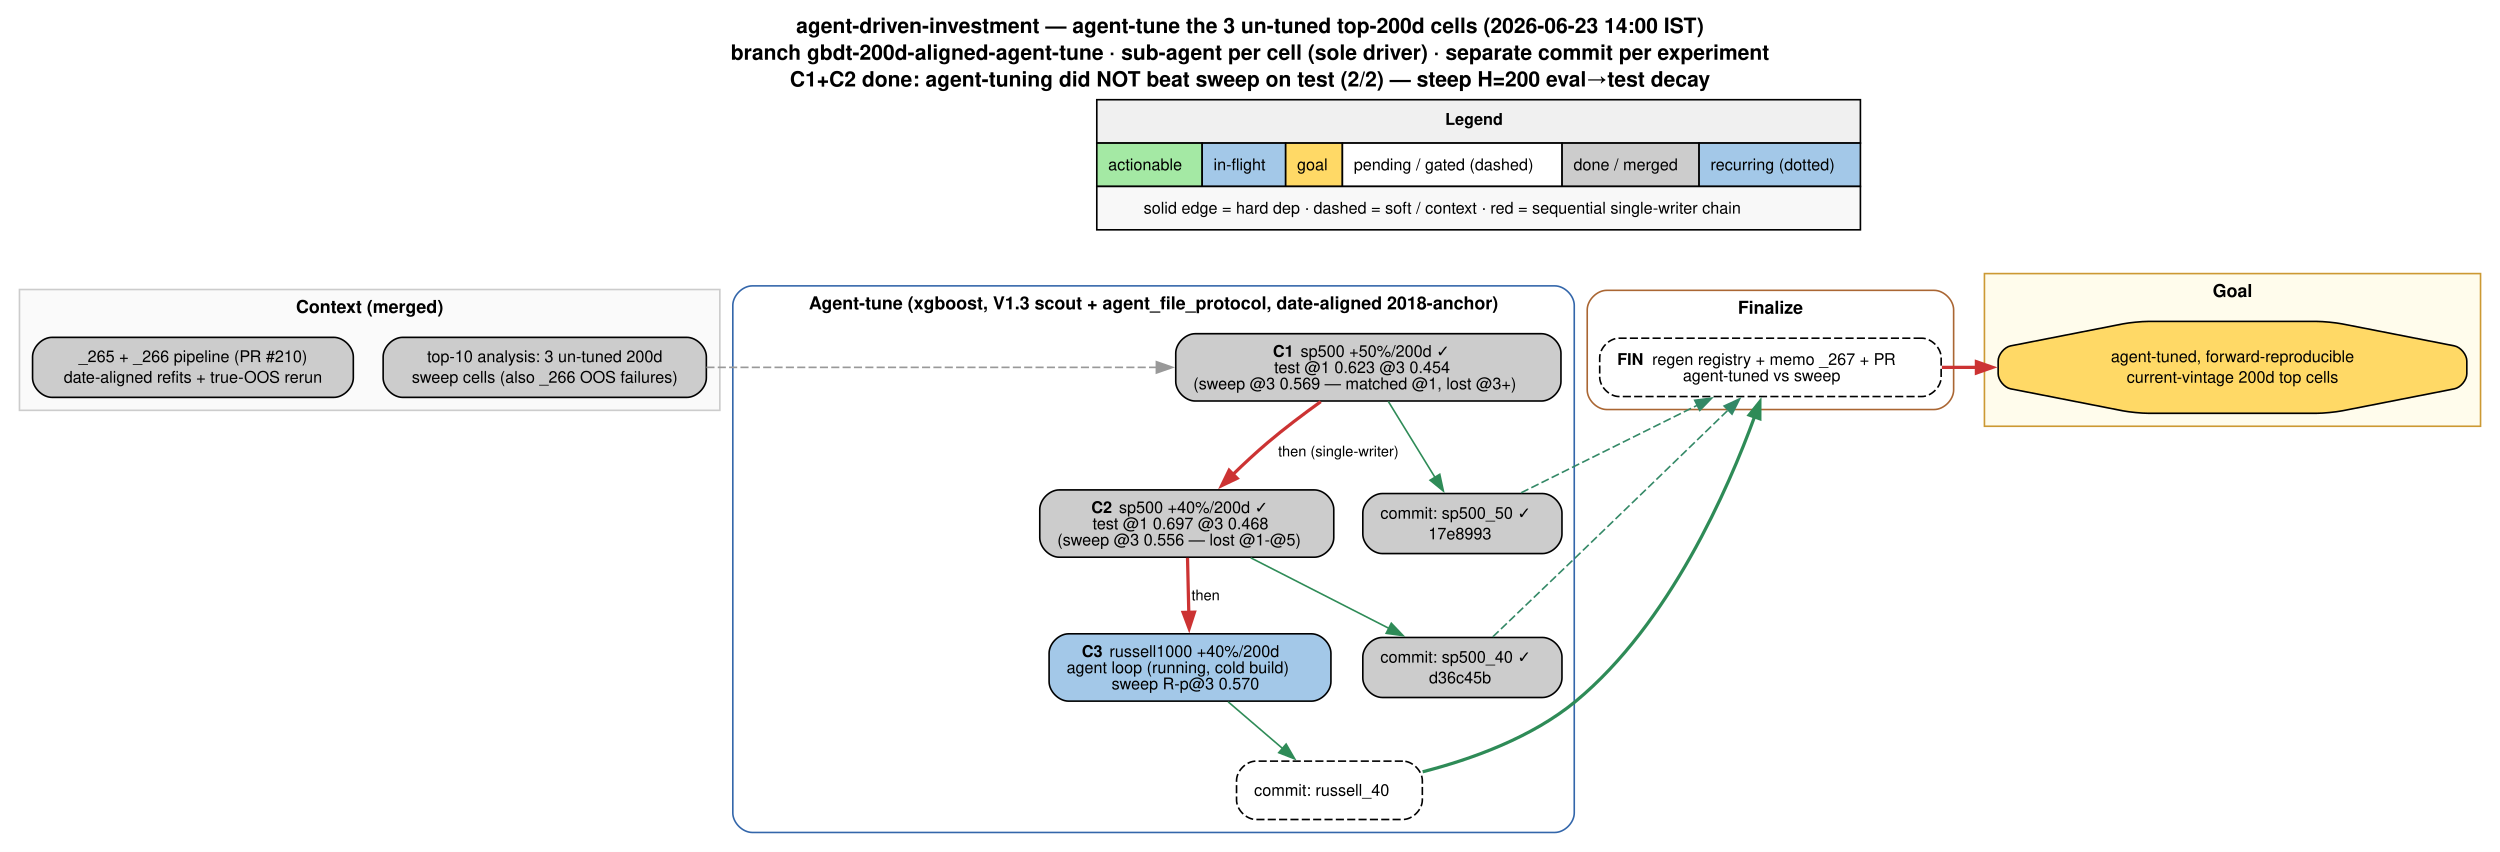
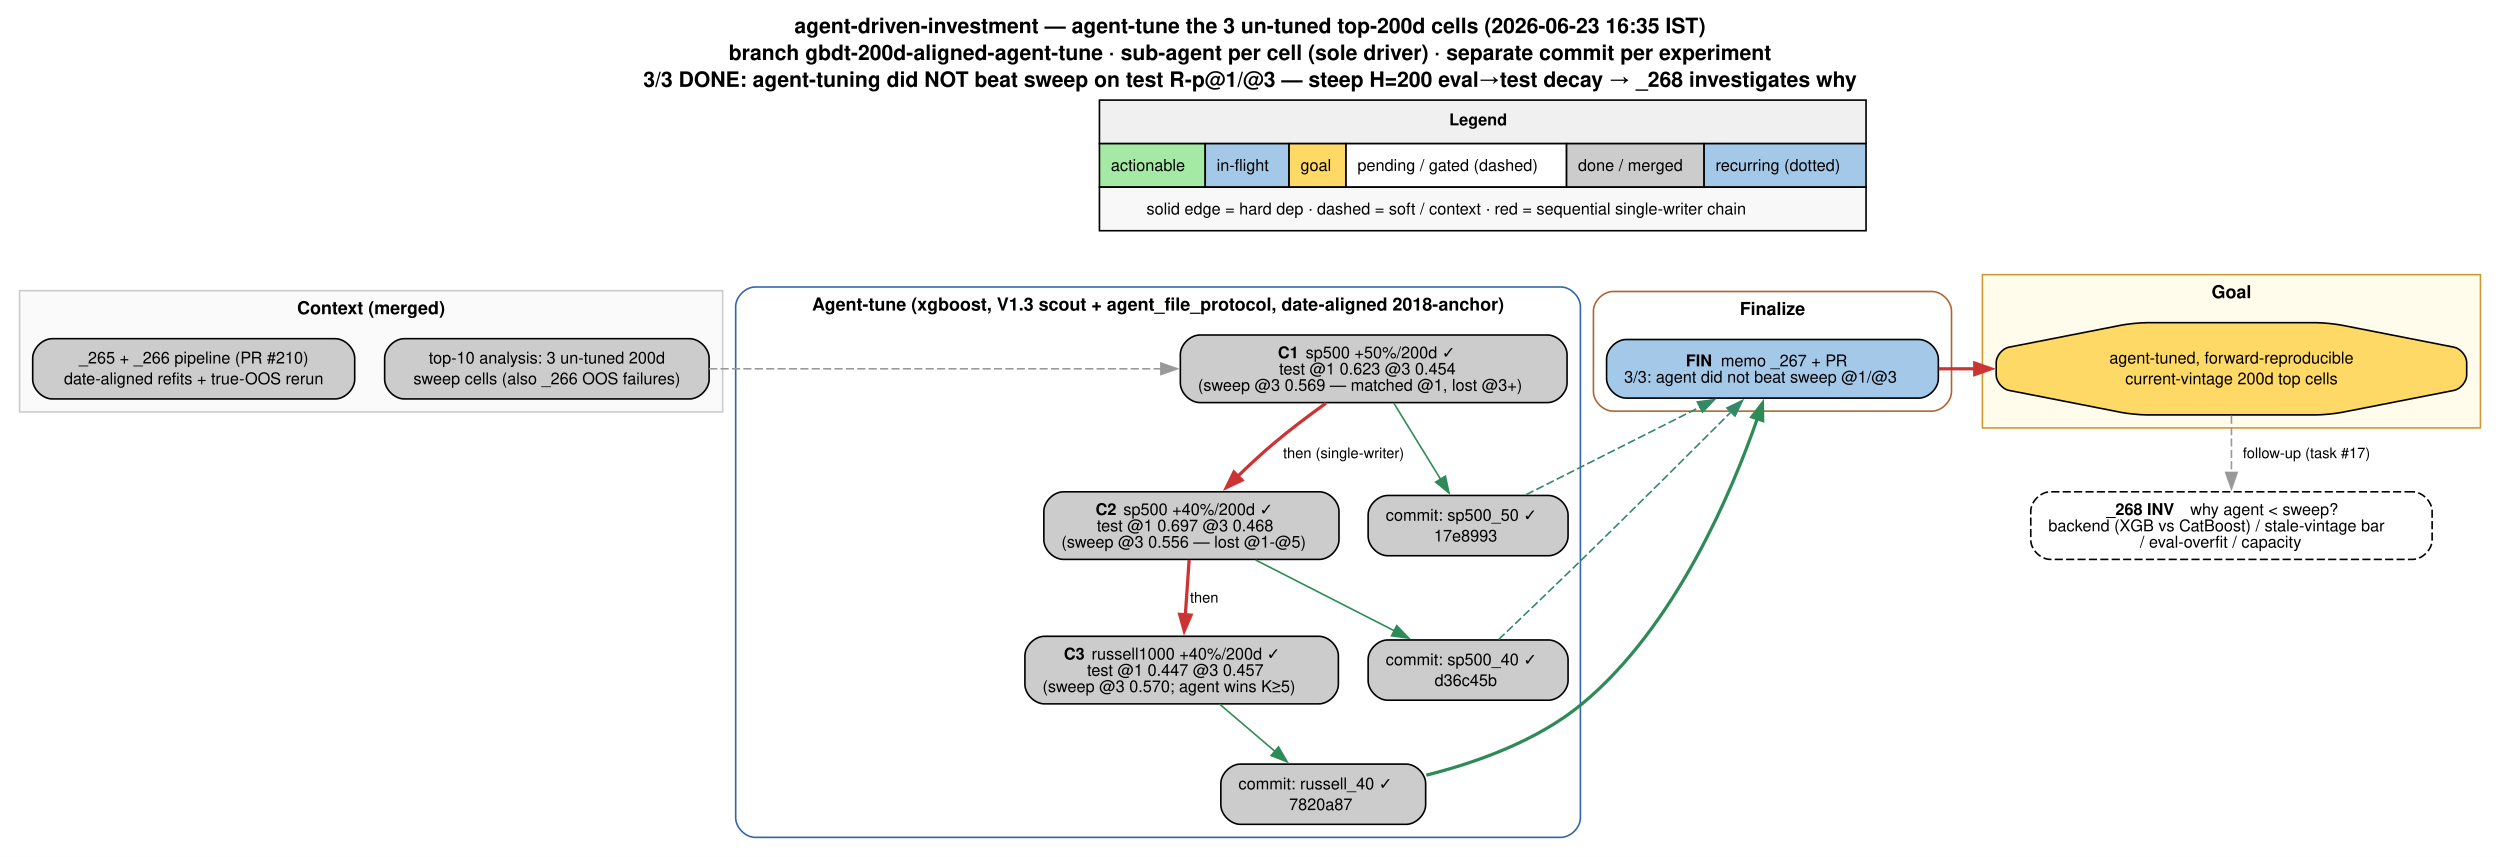
- <svg xmlns="http://www.w3.org/2000/svg" width="1542pt" height="525pt" viewBox="0.00 0.00 1542.00 525.00">
-   <g id="graph0" class="graph" transform="scale(1 1) rotate(0) translate(4 521.46)">
-     <polygon fill="white" stroke="none" points="-4,4 -4,-521.46 1538,-521.46 1538,4 -4,4" />
-     <text xml:space="preserve" text-anchor="middle" x="767" y="-501.11" font-family="Helvetica,sans-Serif" font-weight="bold" font-size="13.00">agent-driven-investment — agent-tune the 3 un-tuned top-200d cells (2026-06-23 14:00 IST)</text>
-     <text xml:space="preserve" text-anchor="middle" x="767" y="-484.61" font-family="Helvetica,sans-Serif" font-weight="bold" font-size="13.00">branch gbdt-200d-aligned-agent-tune · sub-agent per cell (sole driver) · separate commit per experiment</text>
-     <text xml:space="preserve" text-anchor="middle" x="767" y="-468.11" font-family="Helvetica,sans-Serif" font-weight="bold" font-size="13.00">C1+C2 done: agent-tuning did NOT beat sweep on test (2/2) — steep H=200 eval→test decay</text>
+ <svg xmlns="http://www.w3.org/2000/svg" width="1536pt" height="526pt" viewBox="0.00 0.00 1536.00 526.00">
+   <g id="graph0" class="graph" transform="scale(1 1) rotate(0) translate(4 522.48)">
+     <polygon fill="white" stroke="none" points="-4,4 -4,-522.48 1532,-522.48 1532,4 -4,4" />
+     <text xml:space="preserve" text-anchor="middle" x="764" y="-502.13" font-family="Helvetica,sans-Serif" font-weight="bold" font-size="13.00">agent-driven-investment — agent-tune the 3 un-tuned top-200d cells (2026-06-23 16:35 IST)</text>
+     <text xml:space="preserve" text-anchor="middle" x="764" y="-485.63" font-family="Helvetica,sans-Serif" font-weight="bold" font-size="13.00">branch gbdt-200d-aligned-agent-tune · sub-agent per cell (sole driver) · separate commit per experiment</text>
+     <text xml:space="preserve" text-anchor="middle" x="764" y="-469.13" font-family="Helvetica,sans-Serif" font-weight="bold" font-size="13.00">3/3 DONE: agent-tuning did NOT beat sweep on test R-p@1/@3 — steep H=200 eval→test decay → _268 investigates why</text>
    <g id="clust2" class="cluster">
-       <polygon fill="#fafafa" stroke="#cccccc" points="8,-268.36 8,-342.88 440,-342.88 440,-268.36 8,-268.36" />
-       <text xml:space="preserve" text-anchor="middle" x="224" y="-328.43" font-family="Helvetica,sans-Serif" font-weight="bold" font-size="11.00">Context (merged)</text>
+       <polygon fill="#fafafa" stroke="#cccccc" points="8,-269.38 8,-343.9 440,-343.9 440,-269.38 8,-269.38" />
+       <text xml:space="preserve" text-anchor="middle" x="224" y="-329.45" font-family="Helvetica,sans-Serif" font-weight="bold" font-size="11.00">Context (merged)</text>
    </g>
    <g id="clust3" class="cluster">
-       <path fill="white" stroke="#3366aa" d="M460,-8C460,-8 955,-8 955,-8 961,-8 967,-14 967,-20 967,-20 967,-333.13 967,-333.13 967,-339.13 961,-345.13 955,-345.13 955,-345.13 460,-345.13 460,-345.13 454,-345.13 448,-339.13 448,-333.13 448,-333.13 448,-20 448,-20 448,-14 454,-8 460,-8" />
-       <text xml:space="preserve" text-anchor="middle" x="707.5" y="-330.68" font-family="Helvetica,sans-Serif" font-weight="bold" font-size="11.00">Agent-tune (xgboost, V1.3 scout + agent_file_protocol, date-aligned 2018-anchor)</text>
+       <path fill="white" stroke="#3366aa" d="M460,-8C460,-8 955,-8 955,-8 961,-8 967,-14 967,-20 967,-20 967,-334.15 967,-334.15 967,-340.15 961,-346.15 955,-346.15 955,-346.15 460,-346.15 460,-346.15 454,-346.15 448,-340.15 448,-334.15 448,-334.15 448,-20 448,-20 448,-14 454,-8 460,-8" />
+       <text xml:space="preserve" text-anchor="middle" x="707.5" y="-331.7" font-family="Helvetica,sans-Serif" font-weight="bold" font-size="11.00">Agent-tune (xgboost, V1.3 scout + agent_file_protocol, date-aligned 2018-anchor)</text>
    </g>
    <g id="clust4" class="cluster">
-       <path fill="white" stroke="#aa6633" d="M987,-268.87C987,-268.87 1189,-268.87 1189,-268.87 1195,-268.87 1201,-274.87 1201,-280.87 1201,-280.87 1201,-330.37 1201,-330.37 1201,-336.37 1195,-342.37 1189,-342.37 1189,-342.37 987,-342.37 987,-342.37 981,-342.37 975,-336.37 975,-330.37 975,-330.37 975,-280.87 975,-280.87 975,-274.87 981,-268.87 987,-268.87" />
-       <text xml:space="preserve" text-anchor="middle" x="1088" y="-327.92" font-family="Helvetica,sans-Serif" font-weight="bold" font-size="11.00">Finalize</text>
+       <path fill="white" stroke="#aa6633" d="M987,-269.89C987,-269.89 1183,-269.89 1183,-269.89 1189,-269.89 1195,-275.89 1195,-281.89 1195,-281.89 1195,-331.39 1195,-331.39 1195,-337.39 1189,-343.39 1183,-343.39 1183,-343.39 987,-343.39 987,-343.39 981,-343.39 975,-337.39 975,-331.39 975,-331.39 975,-281.89 975,-281.89 975,-275.89 981,-269.89 987,-269.89" />
+       <text xml:space="preserve" text-anchor="middle" x="1085" y="-328.94" font-family="Helvetica,sans-Serif" font-weight="bold" font-size="11.00">Finalize</text>
    </g>
    <g id="clust5" class="cluster">
-       <polygon fill="#fffcec" stroke="#cc9933" points="1220,-258.54 1220,-352.71 1526,-352.71 1526,-258.54 1220,-258.54" />
-       <text xml:space="preserve" text-anchor="middle" x="1373" y="-338.26" font-family="Helvetica,sans-Serif" font-weight="bold" font-size="11.00">Goal</text>
+       <polygon fill="#fffcec" stroke="#cc9933" points="1214,-259.56 1214,-353.73 1520,-353.73 1520,-259.56 1214,-259.56" />
+       <text xml:space="preserve" text-anchor="middle" x="1367" y="-339.28" font-family="Helvetica,sans-Serif" font-weight="bold" font-size="11.00">Goal</text>
    </g>
    <g id="node1" class="node">
-       <path fill="lightgrey" stroke="none" d="M1131.5,-459.96C1131.5,-459.96 684.5,-459.96 684.5,-459.96 678.5,-459.96 672.5,-453.96 672.5,-447.96 672.5,-447.96 672.5,-391.71 672.5,-391.71 672.5,-385.71 678.5,-379.71 684.5,-379.71 684.5,-379.71 1131.5,-379.71 1131.5,-379.71 1137.5,-379.71 1143.5,-385.71 1143.5,-391.71 1143.5,-391.71 1143.5,-447.96 1143.5,-447.96 1143.5,-453.96 1137.5,-459.96 1131.5,-459.96" />
-       <polygon fill="#f0f0f0" stroke="none" points="672.5,-433.21 672.5,-459.96 1143.5,-459.96 1143.5,-433.21 672.5,-433.21" />
-       <polygon fill="none" stroke="black" points="672.5,-433.21 672.5,-459.96 1143.5,-459.96 1143.5,-433.21 672.5,-433.21" />
-       <text xml:space="preserve" text-anchor="start" x="887.38" y="-444.46" font-family="Helvetica,sans-Serif" font-weight="bold" font-size="10.00">Legend</text>
-       <polygon fill="#a4e9a4" stroke="none" points="672.5,-406.46 672.5,-433.21 737.5,-433.21 737.5,-406.46 672.5,-406.46" />
-       <polygon fill="none" stroke="black" points="672.5,-406.46 672.5,-433.21 737.5,-433.21 737.5,-406.46 672.5,-406.46" />
-       <text xml:space="preserve" text-anchor="start" x="679.5" y="-416.46" font-family="Helvetica,sans-Serif" font-size="10.00">actionable</text>
-       <polygon fill="#a3c8e8" stroke="none" points="737.5,-406.46 737.5,-433.21 789,-433.21 789,-406.46 737.5,-406.46" />
-       <polygon fill="none" stroke="black" points="737.5,-406.46 737.5,-433.21 789,-433.21 789,-406.46 737.5,-406.46" />
-       <text xml:space="preserve" text-anchor="start" x="744.5" y="-416.46" font-family="Helvetica,sans-Serif" font-size="10.00">in-flight</text>
-       <polygon fill="#ffd966" stroke="none" points="789,-406.46 789,-433.21 824,-433.21 824,-406.46 789,-406.46" />
-       <polygon fill="none" stroke="black" points="789,-406.46 789,-433.21 824,-433.21 824,-406.46 789,-406.46" />
-       <text xml:space="preserve" text-anchor="start" x="796" y="-416.46" font-family="Helvetica,sans-Serif" font-size="10.00">goal</text>
-       <polygon fill="#ffffff" stroke="none" points="824,-406.46 824,-433.21 959.5,-433.21 959.5,-406.46 824,-406.46" />
-       <polygon fill="none" stroke="black" points="824,-406.46 824,-433.21 959.5,-433.21 959.5,-406.46 824,-406.46" />
-       <text xml:space="preserve" text-anchor="start" x="831" y="-416.46" font-family="Helvetica,sans-Serif" font-size="10.00">pending / gated (dashed)</text>
-       <polygon fill="#cccccc" stroke="none" points="959.5,-406.46 959.5,-433.21 1044,-433.21 1044,-406.46 959.5,-406.46" />
-       <polygon fill="none" stroke="black" points="959.5,-406.46 959.5,-433.21 1044,-433.21 1044,-406.46 959.5,-406.46" />
-       <text xml:space="preserve" text-anchor="start" x="966.5" y="-416.46" font-family="Helvetica,sans-Serif" font-size="10.00">done / merged</text>
-       <polygon fill="#a3c8e8" stroke="none" points="1044,-406.46 1044,-433.21 1143.5,-433.21 1143.5,-406.46 1044,-406.46" />
-       <polygon fill="none" stroke="black" points="1044,-406.46 1044,-433.21 1143.5,-433.21 1143.5,-406.46 1044,-406.46" />
-       <text xml:space="preserve" text-anchor="start" x="1051" y="-416.46" font-family="Helvetica,sans-Serif" font-size="10.00">recurring (dotted)</text>
-       <polygon fill="#f8f8f8" stroke="none" points="672.5,-379.71 672.5,-406.46 1143.5,-406.46 1143.5,-379.71 672.5,-379.71" />
-       <polygon fill="none" stroke="black" points="672.5,-379.71 672.5,-406.46 1143.5,-406.46 1143.5,-379.71 672.5,-379.71" />
-       <text xml:space="preserve" text-anchor="start" x="701.38" y="-389.71" font-family="Helvetica,sans-Serif" font-size="10.00">solid edge = hard dep · dashed = soft / context · red = sequential single-writer chain</text>
+       <path fill="lightgrey" stroke="none" d="M1130.5,-460.98C1130.5,-460.98 683.5,-460.98 683.5,-460.98 677.5,-460.98 671.5,-454.98 671.5,-448.98 671.5,-448.98 671.5,-392.73 671.5,-392.73 671.5,-386.73 677.5,-380.73 683.5,-380.73 683.5,-380.73 1130.5,-380.73 1130.5,-380.73 1136.5,-380.73 1142.5,-386.73 1142.5,-392.73 1142.5,-392.73 1142.5,-448.98 1142.5,-448.98 1142.5,-454.98 1136.5,-460.98 1130.5,-460.98" />
+       <polygon fill="#f0f0f0" stroke="none" points="671.5,-434.23 671.5,-460.98 1142.5,-460.98 1142.5,-434.23 671.5,-434.23" />
+       <polygon fill="none" stroke="black" points="671.5,-434.23 671.5,-460.98 1142.5,-460.98 1142.5,-434.23 671.5,-434.23" />
+       <text xml:space="preserve" text-anchor="start" x="886.38" y="-445.48" font-family="Helvetica,sans-Serif" font-weight="bold" font-size="10.00">Legend</text>
+       <polygon fill="#a4e9a4" stroke="none" points="671.5,-407.48 671.5,-434.23 736.5,-434.23 736.5,-407.48 671.5,-407.48" />
+       <polygon fill="none" stroke="black" points="671.5,-407.48 671.5,-434.23 736.5,-434.23 736.5,-407.48 671.5,-407.48" />
+       <text xml:space="preserve" text-anchor="start" x="678.5" y="-417.48" font-family="Helvetica,sans-Serif" font-size="10.00">actionable</text>
+       <polygon fill="#a3c8e8" stroke="none" points="736.5,-407.48 736.5,-434.23 788,-434.23 788,-407.48 736.5,-407.48" />
+       <polygon fill="none" stroke="black" points="736.5,-407.48 736.5,-434.23 788,-434.23 788,-407.48 736.5,-407.48" />
+       <text xml:space="preserve" text-anchor="start" x="743.5" y="-417.48" font-family="Helvetica,sans-Serif" font-size="10.00">in-flight</text>
+       <polygon fill="#ffd966" stroke="none" points="788,-407.48 788,-434.23 823,-434.23 823,-407.48 788,-407.48" />
+       <polygon fill="none" stroke="black" points="788,-407.48 788,-434.23 823,-434.23 823,-407.48 788,-407.48" />
+       <text xml:space="preserve" text-anchor="start" x="795" y="-417.48" font-family="Helvetica,sans-Serif" font-size="10.00">goal</text>
+       <polygon fill="#ffffff" stroke="none" points="823,-407.48 823,-434.23 958.5,-434.23 958.5,-407.48 823,-407.48" />
+       <polygon fill="none" stroke="black" points="823,-407.48 823,-434.23 958.5,-434.23 958.5,-407.48 823,-407.48" />
+       <text xml:space="preserve" text-anchor="start" x="830" y="-417.48" font-family="Helvetica,sans-Serif" font-size="10.00">pending / gated (dashed)</text>
+       <polygon fill="#cccccc" stroke="none" points="958.5,-407.48 958.5,-434.23 1043,-434.23 1043,-407.48 958.5,-407.48" />
+       <polygon fill="none" stroke="black" points="958.5,-407.48 958.5,-434.23 1043,-434.23 1043,-407.48 958.5,-407.48" />
+       <text xml:space="preserve" text-anchor="start" x="965.5" y="-417.48" font-family="Helvetica,sans-Serif" font-size="10.00">done / merged</text>
+       <polygon fill="#a3c8e8" stroke="none" points="1043,-407.48 1043,-434.23 1142.5,-434.23 1142.5,-407.48 1043,-407.48" />
+       <polygon fill="none" stroke="black" points="1043,-407.48 1043,-434.23 1142.5,-434.23 1142.5,-407.48 1043,-407.48" />
+       <text xml:space="preserve" text-anchor="start" x="1050" y="-417.48" font-family="Helvetica,sans-Serif" font-size="10.00">recurring (dotted)</text>
+       <polygon fill="#f8f8f8" stroke="none" points="671.5,-380.73 671.5,-407.48 1142.5,-407.48 1142.5,-380.73 671.5,-380.73" />
+       <polygon fill="none" stroke="black" points="671.5,-380.73 671.5,-407.48 1142.5,-407.48 1142.5,-380.73 671.5,-380.73" />
+       <text xml:space="preserve" text-anchor="start" x="700.38" y="-390.73" font-family="Helvetica,sans-Serif" font-size="10.00">solid edge = hard dep · dashed = soft / context · red = sequential single-writer chain</text>
    </g>
    <g id="node2" class="node">
-       <path fill="#cccccc" stroke="black" d="M201.93,-313.38C201.93,-313.38 28.07,-313.38 28.07,-313.38 22.07,-313.38 16.08,-307.38 16.08,-301.38 16.08,-301.38 16.08,-288.36 16.08,-288.36 16.08,-282.36 22.08,-276.36 28.08,-276.36 28.08,-276.36 201.93,-276.36 201.93,-276.36 207.93,-276.36 213.93,-282.36 213.93,-288.36 213.93,-288.36 213.93,-301.38 213.93,-301.38 213.93,-307.38 207.93,-313.38 201.93,-313.38" />
-       <text xml:space="preserve" text-anchor="middle" x="115" y="-298.12" font-family="Helvetica,sans-Serif" font-size="10.00">_265 + _266 pipeline (PR #210)</text>
-       <text xml:space="preserve" text-anchor="middle" x="115" y="-285.37" font-family="Helvetica,sans-Serif" font-size="10.00">date-aligned refits + true-OOS rerun</text>
+       <path fill="#cccccc" stroke="black" d="M201.93,-314.4C201.93,-314.4 28.07,-314.4 28.07,-314.4 22.07,-314.4 16.08,-308.4 16.08,-302.4 16.08,-302.4 16.08,-289.38 16.08,-289.38 16.08,-283.38 22.08,-277.38 28.08,-277.38 28.08,-277.38 201.93,-277.38 201.93,-277.38 207.93,-277.38 213.93,-283.38 213.93,-289.38 213.93,-289.38 213.93,-302.4 213.93,-302.4 213.93,-308.4 207.93,-314.4 201.93,-314.4" />
+       <text xml:space="preserve" text-anchor="middle" x="115" y="-299.14" font-family="Helvetica,sans-Serif" font-size="10.00">_265 + _266 pipeline (PR #210)</text>
+       <text xml:space="preserve" text-anchor="middle" x="115" y="-286.39" font-family="Helvetica,sans-Serif" font-size="10.00">date-aligned refits + true-OOS rerun</text>
    </g>
    <g id="node4" class="node">
-       <path fill="#cccccc" stroke="black" d="M946.8,-315.63C946.8,-315.63 733.2,-315.63 733.2,-315.63 727.2,-315.63 721.2,-309.63 721.2,-303.63 721.2,-303.63 721.2,-286.11 721.2,-286.11 721.2,-280.11 727.2,-274.11 733.2,-274.11 733.2,-274.11 946.8,-274.11 946.8,-274.11 952.8,-274.11 958.8,-280.11 958.8,-286.11 958.8,-286.11 958.8,-303.63 958.8,-303.63 958.8,-309.63 952.8,-315.63 946.8,-315.63" />
-       <text xml:space="preserve" text-anchor="start" x="781.12" y="-301.37" font-family="Helvetica,sans-Serif" font-weight="bold" font-size="10.00">C1</text>
-       <text xml:space="preserve" text-anchor="start" x="795.38" y="-301.37" font-family="Helvetica,sans-Serif" font-size="10.00"> sp500 +50%/200d ✓</text>
-       <text xml:space="preserve" text-anchor="start" x="781.88" y="-291.37" font-family="Helvetica,sans-Serif" font-size="10.00">test @1 0.623 @3 0.454</text>
-       <text xml:space="preserve" text-anchor="start" x="732" y="-281.37" font-family="Helvetica,sans-Serif" font-size="10.00">(sweep @3 0.569 — matched @1, lost @3+)</text>
+       <path fill="#cccccc" stroke="black" d="M946.8,-316.65C946.8,-316.65 733.2,-316.65 733.2,-316.65 727.2,-316.65 721.2,-310.65 721.2,-304.65 721.2,-304.65 721.2,-287.13 721.2,-287.13 721.2,-281.13 727.2,-275.13 733.2,-275.13 733.2,-275.13 946.8,-275.13 946.8,-275.13 952.8,-275.13 958.8,-281.13 958.8,-287.13 958.8,-287.13 958.8,-304.65 958.8,-304.65 958.8,-310.65 952.8,-316.65 946.8,-316.65" />
+       <text xml:space="preserve" text-anchor="start" x="781.12" y="-302.39" font-family="Helvetica,sans-Serif" font-weight="bold" font-size="10.00">C1</text>
+       <text xml:space="preserve" text-anchor="start" x="795.38" y="-302.39" font-family="Helvetica,sans-Serif" font-size="10.00"> sp500 +50%/200d ✓</text>
+       <text xml:space="preserve" text-anchor="start" x="781.88" y="-292.39" font-family="Helvetica,sans-Serif" font-size="10.00">test @1 0.623 @3 0.454</text>
+       <text xml:space="preserve" text-anchor="start" x="732" y="-282.39" font-family="Helvetica,sans-Serif" font-size="10.00">(sweep @3 0.569 — matched @1, lost @3+)</text>
    </g>
    <g id="node10" class="node">
-       <path fill="#ffffff" stroke="black" stroke-dasharray="5,2" d="M1181.3,-312.87C1181.3,-312.87 994.7,-312.87 994.7,-312.87 988.7,-312.87 982.7,-306.87 982.7,-300.87 982.7,-300.87 982.7,-288.87 982.7,-288.87 982.7,-282.87 988.7,-276.87 994.7,-276.87 994.7,-276.87 1181.3,-276.87 1181.3,-276.87 1187.3,-276.87 1193.3,-282.87 1193.3,-288.87 1193.3,-288.87 1193.3,-300.87 1193.3,-300.87 1193.3,-306.87 1187.3,-312.87 1181.3,-312.87" />
-       <text xml:space="preserve" text-anchor="start" x="993.5" y="-296.37" font-family="Helvetica,sans-Serif" font-weight="bold" font-size="10.00">FIN</text>
-       <text xml:space="preserve" text-anchor="start" x="1012.25" y="-296.37" font-family="Helvetica,sans-Serif" font-size="10.00"> regen registry + memo _267 + PR</text>
-       <text xml:space="preserve" text-anchor="start" x="1034" y="-286.37" font-family="Helvetica,sans-Serif" font-size="10.00">agent-tuned vs sweep</text>
+       <path fill="#a3c8e8" stroke="black" d="M1174.92,-313.89C1174.92,-313.89 995.08,-313.89 995.08,-313.89 989.08,-313.89 983.08,-307.89 983.08,-301.89 983.08,-301.89 983.08,-289.89 983.08,-289.89 983.08,-283.89 989.08,-277.89 995.08,-277.89 995.08,-277.89 1174.92,-277.89 1174.92,-277.89 1180.92,-277.89 1186.92,-283.89 1186.92,-289.89 1186.92,-289.89 1186.92,-301.89 1186.92,-301.89 1186.92,-307.89 1180.92,-313.89 1174.92,-313.89" />
+       <text xml:space="preserve" text-anchor="start" x="1031.75" y="-297.39" font-family="Helvetica,sans-Serif" font-weight="bold" font-size="10.00">FIN</text>
+       <text xml:space="preserve" text-anchor="start" x="1050.5" y="-297.39" font-family="Helvetica,sans-Serif" font-size="10.00"> memo _267 + PR</text>
+       <text xml:space="preserve" text-anchor="start" x="993.88" y="-287.39" font-family="Helvetica,sans-Serif" font-size="10.00">3/3: agent did not beat sweep @1/@3</text>
    </g>
    <g id="node11" class="node">
-       <path fill="#ffd966" stroke="black" d="M1517.54,-290.96C1517.54,-290.96 1517.54,-298.79 1517.54,-298.79 1517.54,-302.7 1513.7,-307.36 1509.86,-308.12 1509.86,-308.12 1440.55,-321.7 1440.55,-321.7 1436.71,-322.46 1428.96,-323.21 1425.05,-323.21 1425.05,-323.21 1320.95,-323.21 1320.95,-323.21 1317.04,-323.21 1309.29,-322.46 1305.45,-321.7 1305.45,-321.7 1236.14,-308.12 1236.14,-308.12 1232.3,-307.36 1228.46,-302.7 1228.46,-298.79 1228.46,-298.79 1228.46,-290.96 1228.46,-290.96 1228.46,-287.05 1232.3,-282.39 1236.14,-281.63 1236.14,-281.63 1305.45,-268.05 1305.45,-268.05 1309.29,-267.29 1317.04,-266.54 1320.95,-266.54 1320.95,-266.54 1425.05,-266.54 1425.05,-266.54 1428.96,-266.54 1436.71,-267.29 1440.55,-268.05 1440.55,-268.05 1509.86,-281.63 1509.86,-281.63 1513.7,-282.39 1517.54,-287.05 1517.54,-290.96" />
-       <text xml:space="preserve" text-anchor="middle" x="1373" y="-298.12" font-family="Helvetica,sans-Serif" font-size="10.00">agent-tuned, forward-reproducible</text>
-       <text xml:space="preserve" text-anchor="middle" x="1373" y="-285.37" font-family="Helvetica,sans-Serif" font-size="10.00">current-vintage 200d top cells</text>
+       <path fill="#ffd966" stroke="black" d="M1511.54,-291.98C1511.54,-291.98 1511.54,-299.81 1511.54,-299.81 1511.54,-303.72 1507.7,-308.38 1503.86,-309.14 1503.86,-309.14 1434.55,-322.72 1434.55,-322.72 1430.71,-323.48 1422.96,-324.23 1419.05,-324.23 1419.05,-324.23 1314.95,-324.23 1314.95,-324.23 1311.04,-324.23 1303.29,-323.48 1299.45,-322.72 1299.45,-322.72 1230.14,-309.14 1230.14,-309.14 1226.3,-308.38 1222.46,-303.72 1222.46,-299.81 1222.46,-299.81 1222.46,-291.98 1222.46,-291.98 1222.46,-288.07 1226.3,-283.41 1230.14,-282.65 1230.14,-282.65 1299.45,-269.07 1299.45,-269.07 1303.29,-268.31 1311.04,-267.56 1314.95,-267.56 1314.95,-267.56 1419.05,-267.56 1419.05,-267.56 1422.96,-267.56 1430.71,-268.31 1434.55,-269.07 1434.55,-269.07 1503.86,-282.65 1503.86,-282.65 1507.7,-283.41 1511.54,-288.07 1511.54,-291.98" />
+       <text xml:space="preserve" text-anchor="middle" x="1367" y="-299.14" font-family="Helvetica,sans-Serif" font-size="10.00">agent-tuned, forward-reproducible</text>
+       <text xml:space="preserve" text-anchor="middle" x="1367" y="-286.39" font-family="Helvetica,sans-Serif" font-size="10.00">current-vintage 200d top cells</text>
    </g>
    <g id="node3" class="node">
-       <path fill="#cccccc" stroke="black" d="M419.68,-313.38C419.68,-313.38 244.32,-313.38 244.32,-313.38 238.32,-313.38 232.32,-307.38 232.32,-301.38 232.32,-301.38 232.32,-288.36 232.32,-288.36 232.32,-282.36 238.32,-276.36 244.32,-276.36 244.32,-276.36 419.68,-276.36 419.68,-276.36 425.68,-276.36 431.68,-282.36 431.68,-288.36 431.68,-288.36 431.68,-301.38 431.68,-301.38 431.68,-307.38 425.68,-313.38 419.68,-313.38" />
-       <text xml:space="preserve" text-anchor="middle" x="332" y="-298.12" font-family="Helvetica,sans-Serif" font-size="10.00">top-10 analysis: 3 un-tuned 200d</text>
-       <text xml:space="preserve" text-anchor="middle" x="332" y="-285.37" font-family="Helvetica,sans-Serif" font-size="10.00">sweep cells (also _266 OOS failures)</text>
+       <path fill="#cccccc" stroke="black" d="M419.68,-314.4C419.68,-314.4 244.32,-314.4 244.32,-314.4 238.32,-314.4 232.32,-308.4 232.32,-302.4 232.32,-302.4 232.32,-289.38 232.32,-289.38 232.32,-283.38 238.32,-277.38 244.32,-277.38 244.32,-277.38 419.68,-277.38 419.68,-277.38 425.68,-277.38 431.68,-283.38 431.68,-289.38 431.68,-289.38 431.68,-302.4 431.68,-302.4 431.68,-308.4 425.68,-314.4 419.68,-314.4" />
+       <text xml:space="preserve" text-anchor="middle" x="332" y="-299.14" font-family="Helvetica,sans-Serif" font-size="10.00">top-10 analysis: 3 un-tuned 200d</text>
+       <text xml:space="preserve" text-anchor="middle" x="332" y="-286.39" font-family="Helvetica,sans-Serif" font-size="10.00">sweep cells (also _266 OOS failures)</text>
    </g>
    <g id="edge5" class="edge">
-       <path fill="none" stroke="#999999" stroke-dasharray="5,2" d="M431.71,-294.87C524.31,-294.87 616.9,-294.87 709.49,-294.87" />
-       <polygon fill="#999999" stroke="#999999" points="709.27,-298.37 719.27,-294.87 709.27,-291.37 709.27,-298.37" />
+       <path fill="none" stroke="#999999" stroke-dasharray="5,2" d="M431.71,-295.89C524.31,-295.89 616.9,-295.89 709.49,-295.89" />
+       <polygon fill="#999999" stroke="#999999" points="709.27,-299.39 719.27,-295.89 709.27,-292.39 709.27,-299.39" />
    </g>
    <g id="node5" class="node">
-       <path fill="#cccccc" stroke="black" d="M806.67,-219.29C806.67,-219.29 649.33,-219.29 649.33,-219.29 643.33,-219.29 637.33,-213.29 637.33,-207.29 637.33,-207.29 637.33,-189.77 637.33,-189.77 637.33,-183.77 643.33,-177.77 649.33,-177.77 649.33,-177.77 806.67,-177.77 806.67,-177.77 812.67,-177.77 818.67,-183.77 818.67,-189.77 818.67,-189.77 818.67,-207.29 818.67,-207.29 818.67,-213.29 812.67,-219.29 806.67,-219.29" />
-       <text xml:space="preserve" text-anchor="start" x="669.12" y="-205.03" font-family="Helvetica,sans-Serif" font-weight="bold" font-size="10.00">C2</text>
-       <text xml:space="preserve" text-anchor="start" x="683.38" y="-205.03" font-family="Helvetica,sans-Serif" font-size="10.00"> sp500 +40%/200d ✓</text>
-       <text xml:space="preserve" text-anchor="start" x="669.88" y="-195.03" font-family="Helvetica,sans-Serif" font-size="10.00">test @1 0.697 @3 0.468</text>
-       <text xml:space="preserve" text-anchor="start" x="648.12" y="-185.03" font-family="Helvetica,sans-Serif" font-size="10.00">(sweep @3 0.556 — lost @1-@5)</text>
+       <path fill="#cccccc" stroke="black" d="M806.67,-220.31C806.67,-220.31 649.33,-220.31 649.33,-220.31 643.33,-220.31 637.33,-214.31 637.33,-208.31 637.33,-208.31 637.33,-190.79 637.33,-190.79 637.33,-184.79 643.33,-178.79 649.33,-178.79 649.33,-178.79 806.67,-178.79 806.67,-178.79 812.67,-178.79 818.67,-184.79 818.67,-190.79 818.67,-190.79 818.67,-208.31 818.67,-208.31 818.67,-214.31 812.67,-220.31 806.67,-220.31" />
+       <text xml:space="preserve" text-anchor="start" x="669.12" y="-206.05" font-family="Helvetica,sans-Serif" font-weight="bold" font-size="10.00">C2</text>
+       <text xml:space="preserve" text-anchor="start" x="683.38" y="-206.05" font-family="Helvetica,sans-Serif" font-size="10.00"> sp500 +40%/200d ✓</text>
+       <text xml:space="preserve" text-anchor="start" x="669.88" y="-196.05" font-family="Helvetica,sans-Serif" font-size="10.00">test @1 0.697 @3 0.468</text>
+       <text xml:space="preserve" text-anchor="start" x="648.12" y="-186.05" font-family="Helvetica,sans-Serif" font-size="10.00">(sweep @3 0.556 — lost @1-@5)</text>
    </g>
    <g id="edge6" class="edge">
-       <path fill="none" stroke="#cc3333" stroke-width="2" d="M810.63,-273.72C800.09,-266.14 788.27,-257.25 778,-248.54 770.73,-242.38 763.23,-235.4 756.32,-228.67" />
-       <polygon fill="#cc3333" stroke="#cc3333" stroke-width="2" points="759.05,-226.45 749.48,-221.9 754.12,-231.42 759.05,-226.45" />
-       <text xml:space="preserve" text-anchor="middle" x="821.5" y="-239.99" font-family="Helvetica,sans-Serif" font-size="9.00">then (single-writer)</text>
+       <path fill="none" stroke="#cc3333" stroke-width="2" d="M810.63,-274.74C800.09,-267.16 788.27,-258.27 778,-249.56 770.73,-243.4 763.23,-236.42 756.32,-229.69" />
+       <polygon fill="#cc3333" stroke="#cc3333" stroke-width="2" points="759.05,-227.47 749.48,-222.92 754.12,-232.44 759.05,-227.47" />
+       <text xml:space="preserve" text-anchor="middle" x="821.5" y="-241.01" font-family="Helvetica,sans-Serif" font-size="9.00">then (single-writer)</text>
    </g>
    <g id="node7" class="node">
-       <path fill="#cccccc" stroke="black" d="M947.42,-217.04C947.42,-217.04 848.58,-217.04 848.58,-217.04 842.58,-217.04 836.58,-211.04 836.58,-205.04 836.58,-205.04 836.58,-192.02 836.58,-192.02 836.58,-186.02 842.58,-180.02 848.58,-180.02 848.58,-180.02 947.42,-180.02 947.42,-180.02 953.42,-180.02 959.42,-186.02 959.42,-192.02 959.42,-192.02 959.42,-205.04 959.42,-205.04 959.42,-211.04 953.42,-217.04 947.42,-217.04" />
-       <text xml:space="preserve" text-anchor="start" x="847.38" y="-201.53" font-family="Helvetica,sans-Serif" font-size="10.00">commit: sp500_50 ✓</text>
-       <text xml:space="preserve" text-anchor="start" x="877" y="-188.78" font-family="Helvetica,sans-Serif" font-size="10.00">17e8993</text>
+       <path fill="#cccccc" stroke="black" d="M947.42,-218.06C947.42,-218.06 848.58,-218.06 848.58,-218.06 842.58,-218.06 836.58,-212.06 836.58,-206.06 836.58,-206.06 836.58,-193.04 836.58,-193.04 836.58,-187.04 842.58,-181.04 848.58,-181.04 848.58,-181.04 947.42,-181.04 947.42,-181.04 953.42,-181.04 959.42,-187.04 959.42,-193.04 959.42,-193.04 959.42,-206.06 959.42,-206.06 959.42,-212.06 953.42,-218.06 947.42,-218.06" />
+       <text xml:space="preserve" text-anchor="start" x="847.38" y="-202.55" font-family="Helvetica,sans-Serif" font-size="10.00">commit: sp500_50 ✓</text>
+       <text xml:space="preserve" text-anchor="start" x="877" y="-189.8" font-family="Helvetica,sans-Serif" font-size="10.00">17e8993</text>
    </g>
    <g id="edge8" class="edge">
-       <path fill="none" stroke="#2e8b57" d="M852.3,-273.87C860.68,-260.24 871.87,-242.03 881.08,-227.05" />
-       <polygon fill="#2e8b57" stroke="#2e8b57" points="884.04,-228.92 886.29,-218.57 878.07,-225.26 884.04,-228.92" />
+       <path fill="none" stroke="#2e8b57" d="M852.3,-274.89C860.68,-261.26 871.87,-243.05 881.08,-228.07" />
+       <polygon fill="#2e8b57" stroke="#2e8b57" points="884.04,-229.94 886.29,-219.59 878.07,-226.28 884.04,-229.94" />
    </g>
    <g id="node6" class="node">
-       <path fill="#a3c8e8" stroke="black" d="M804.92,-130.52C804.92,-130.52 655.08,-130.52 655.08,-130.52 649.08,-130.52 643.08,-124.52 643.08,-118.52 643.08,-118.52 643.08,-101 643.08,-101 643.08,-95 649.08,-89 655.08,-89 655.08,-89 804.92,-89 804.92,-89 810.92,-89 816.92,-95 816.92,-101 816.92,-101 816.92,-118.52 816.92,-118.52 816.92,-124.52 810.92,-130.52 804.92,-130.52" />
-       <text xml:space="preserve" text-anchor="start" x="663.25" y="-116.26" font-family="Helvetica,sans-Serif" font-weight="bold" font-size="10.00">C3</text>
-       <text xml:space="preserve" text-anchor="start" x="677.5" y="-116.26" font-family="Helvetica,sans-Serif" font-size="10.00"> russell1000 +40%/200d</text>
-       <text xml:space="preserve" text-anchor="start" x="653.88" y="-106.26" font-family="Helvetica,sans-Serif" font-size="10.00">agent loop (running, cold build)</text>
-       <text xml:space="preserve" text-anchor="start" x="681.62" y="-96.26" font-family="Helvetica,sans-Serif" font-size="10.00">sweep R-p@3 0.570</text>
+       <path fill="#cccccc" stroke="black" d="M806.3,-131.54C806.3,-131.54 637.7,-131.54 637.7,-131.54 631.7,-131.54 625.7,-125.54 625.7,-119.54 625.7,-119.54 625.7,-102.02 625.7,-102.02 625.7,-96.02 631.7,-90.02 637.7,-90.02 637.7,-90.02 806.3,-90.02 806.3,-90.02 812.3,-90.02 818.3,-96.02 818.3,-102.02 818.3,-102.02 818.3,-119.54 818.3,-119.54 818.3,-125.54 812.3,-131.54 806.3,-131.54" />
+       <text xml:space="preserve" text-anchor="start" x="649.62" y="-117.28" font-family="Helvetica,sans-Serif" font-weight="bold" font-size="10.00">C3</text>
+       <text xml:space="preserve" text-anchor="start" x="663.88" y="-117.28" font-family="Helvetica,sans-Serif" font-size="10.00"> russell1000 +40%/200d ✓</text>
+       <text xml:space="preserve" text-anchor="start" x="663.88" y="-107.28" font-family="Helvetica,sans-Serif" font-size="10.00">test @1 0.447 @3 0.457</text>
+       <text xml:space="preserve" text-anchor="start" x="636.5" y="-97.28" font-family="Helvetica,sans-Serif" font-size="10.00">(sweep @3 0.570; agent wins K≥5)</text>
    </g>
    <g id="edge7" class="edge">
-       <path fill="none" stroke="#cc3333" stroke-width="2" d="M728.46,-177.41C728.7,-167.33 728.98,-154.88 729.25,-143.48" />
-       <polygon fill="#cc3333" stroke="#cc3333" stroke-width="2" points="732.74,-143.88 729.47,-133.8 725.74,-143.72 732.74,-143.88" />
-       <text xml:space="preserve" text-anchor="middle" x="739.62" y="-151.22" font-family="Helvetica,sans-Serif" font-size="9.00">then</text>
+       <path fill="none" stroke="#cc3333" stroke-width="2" d="M726.61,-178.43C725.91,-168.35 725.05,-155.9 724.26,-144.5" />
+       <polygon fill="#cc3333" stroke="#cc3333" stroke-width="2" points="727.77,-144.55 723.59,-134.82 720.79,-145.03 727.77,-144.55" />
+       <text xml:space="preserve" text-anchor="middle" x="735.86" y="-152.24" font-family="Helvetica,sans-Serif" font-size="9.00">then</text>
    </g>
    <g id="node8" class="node">
-       <path fill="#cccccc" stroke="black" d="M947.42,-128.27C947.42,-128.27 848.58,-128.27 848.58,-128.27 842.58,-128.27 836.58,-122.27 836.58,-116.27 836.58,-116.27 836.58,-103.25 836.58,-103.25 836.58,-97.25 842.58,-91.25 848.58,-91.25 848.58,-91.25 947.42,-91.25 947.42,-91.25 953.42,-91.25 959.42,-97.25 959.42,-103.25 959.42,-103.25 959.42,-116.27 959.42,-116.27 959.42,-122.27 953.42,-128.27 947.42,-128.27" />
-       <text xml:space="preserve" text-anchor="start" x="847.38" y="-112.76" font-family="Helvetica,sans-Serif" font-size="10.00">commit: sp500_40 ✓</text>
-       <text xml:space="preserve" text-anchor="start" x="877.38" y="-100.01" font-family="Helvetica,sans-Serif" font-size="10.00">d36c45b</text>
+       <path fill="#cccccc" stroke="black" d="M947.42,-129.29C947.42,-129.29 848.58,-129.29 848.58,-129.29 842.58,-129.29 836.58,-123.29 836.58,-117.29 836.58,-117.29 836.58,-104.27 836.58,-104.27 836.58,-98.27 842.58,-92.27 848.58,-92.27 848.58,-92.27 947.42,-92.27 947.42,-92.27 953.42,-92.27 959.42,-98.27 959.42,-104.27 959.42,-104.27 959.42,-117.29 959.42,-117.29 959.42,-123.29 953.42,-129.29 947.42,-129.29" />
+       <text xml:space="preserve" text-anchor="start" x="847.38" y="-113.78" font-family="Helvetica,sans-Serif" font-size="10.00">commit: sp500_40 ✓</text>
+       <text xml:space="preserve" text-anchor="start" x="877.38" y="-101.03" font-family="Helvetica,sans-Serif" font-size="10.00">d36c45b</text>
    </g>
    <g id="edge9" class="edge">
-       <path fill="none" stroke="#2e8b57" d="M767.43,-177.41C792.89,-164.41 826.09,-147.47 852.64,-133.91" />
-       <polygon fill="#2e8b57" stroke="#2e8b57" points="854.16,-137.06 861.48,-129.4 850.98,-130.83 854.16,-137.06" />
+       <path fill="none" stroke="#2e8b57" d="M767.43,-178.43C792.89,-165.43 826.09,-148.49 852.64,-134.93" />
+       <polygon fill="#2e8b57" stroke="#2e8b57" points="854.16,-138.08 861.48,-130.42 850.98,-131.85 854.16,-138.08" />
    </g>
    <g id="node9" class="node">
-       <path fill="#ffffff" stroke="black" stroke-dasharray="5,2" d="M861.3,-52C861.3,-52 770.7,-52 770.7,-52 764.7,-52 758.7,-46 758.7,-40 758.7,-40 758.7,-28 758.7,-28 758.7,-22 764.7,-16 770.7,-16 770.7,-16 861.3,-16 861.3,-16 867.3,-16 873.3,-22 873.3,-28 873.3,-28 873.3,-40 873.3,-40 873.3,-46 867.3,-52 861.3,-52" />
-       <text xml:space="preserve" text-anchor="start" x="769.5" y="-30.62" font-family="Helvetica,sans-Serif" font-size="10.00">commit: russell_40</text>
+       <path fill="#cccccc" stroke="black" d="M859.92,-53.02C859.92,-53.02 758.08,-53.02 758.08,-53.02 752.08,-53.02 746.08,-47.02 746.08,-41.02 746.08,-41.02 746.08,-28 746.08,-28 746.08,-22 752.08,-16 758.08,-16 758.08,-16 859.92,-16 859.92,-16 865.92,-16 871.92,-22 871.92,-28 871.92,-28 871.92,-41.02 871.92,-41.02 871.92,-47.02 865.92,-53.02 859.92,-53.02" />
+       <text xml:space="preserve" text-anchor="start" x="756.88" y="-37.51" font-family="Helvetica,sans-Serif" font-size="10.00">commit: russell_40 ✓</text>
+       <text xml:space="preserve" text-anchor="start" x="788" y="-24.76" font-family="Helvetica,sans-Serif" font-size="10.00">7820a87</text>
    </g>
    <g id="edge10" class="edge">
-       <path fill="none" stroke="#2e8b57" d="M753.5,-88.6C763.94,-79.65 776.32,-69.03 787.3,-59.61" />
-       <polygon fill="#2e8b57" stroke="#2e8b57" points="789.28,-62.53 794.59,-53.36 784.72,-57.21 789.28,-62.53" />
+       <path fill="none" stroke="#2e8b57" d="M745.31,-89.88C755.8,-80.93 768.29,-70.26 779.43,-60.75" />
+       <polygon fill="#2e8b57" stroke="#2e8b57" points="781.52,-63.57 786.85,-54.42 776.97,-58.25 781.52,-63.57" />
    </g>
    <g id="edge11" class="edge">
-       <path fill="none" stroke="#338866" stroke-dasharray="5,2" d="M934.24,-217.53C965.25,-232.92 1010,-255.14 1043.23,-271.65" />
-       <polygon fill="#338866" stroke="#338866" points="1041.28,-274.58 1051.8,-275.9 1044.4,-268.31 1041.28,-274.58" />
+       <path fill="none" stroke="#338866" stroke-dasharray="5,2" d="M933.67,-218.55C964.05,-233.88 1007.85,-255.97 1040.52,-272.45" />
+       <polygon fill="#338866" stroke="#338866" points="1038.85,-275.53 1049.35,-276.91 1042,-269.28 1038.85,-275.53" />
    </g>
    <g id="edge12" class="edge">
-       <path fill="none" stroke="#338866" stroke-dasharray="5,2" d="M916.74,-128.65C930.86,-142.13 950.67,-161.09 968,-177.77 1000.51,-209.06 1037.85,-245.22 1062.12,-268.76" />
-       <polygon fill="#338866" stroke="#338866" points="1059.44,-271.03 1069.05,-275.48 1064.31,-266.01 1059.44,-271.03" />
+       <path fill="none" stroke="#338866" stroke-dasharray="5,2" d="M916.81,-129.61C930.95,-143.06 950.77,-162 968,-178.79 999.76,-209.74 1035.94,-245.77 1059.55,-269.38" />
+       <polygon fill="#338866" stroke="#338866" points="1057.04,-271.82 1066.58,-276.42 1061.99,-266.87 1057.04,-271.82" />
    </g>
    <g id="edge13" class="edge">
-       <path fill="none" stroke="#2e8b57" stroke-width="2" d="M873.48,-45.42C904.16,-53.29 941.03,-66.69 968,-89 1025.84,-136.85 1062.11,-220.28 1078.23,-264.47" />
-       <polygon fill="#2e8b57" stroke="#2e8b57" stroke-width="2" points="1074.87,-265.47 1081.5,-273.73 1081.47,-263.14 1074.87,-265.47" />
+       <path fill="none" stroke="#2e8b57" stroke-width="2" d="M872.32,-46.22C903.78,-54.11 940.79,-67.51 968,-90.02 1025.47,-137.56 1060.38,-221.13 1075.75,-265.41" />
+       <polygon fill="#2e8b57" stroke="#2e8b57" stroke-width="2" points="1072.36,-266.32 1078.85,-274.69 1079,-264.1 1072.36,-266.32" />
    </g>
    <g id="edge14" class="edge">
-       <path fill="none" stroke="#cc3333" stroke-width="2" d="M1193.76,-294.87C1200.91,-294.87 1208.06,-294.87 1215.2,-294.87" />
-       <polygon fill="#cc3333" stroke="#cc3333" stroke-width="2" points="1215.04,-298.37 1225.04,-294.87 1215.04,-291.37 1215.04,-298.37" />
+       <path fill="none" stroke="#cc3333" stroke-width="2" d="M1187.17,-295.89C1194.58,-295.89 1201.99,-295.89 1209.4,-295.89" />
+       <polygon fill="#cc3333" stroke="#cc3333" stroke-width="2" points="1209.27,-299.39 1219.27,-295.89 1209.27,-292.39 1209.27,-299.39" />
+     </g>
+     <g id="node12" class="node">
+       <path fill="#ffffff" stroke="black" stroke-dasharray="5,2" d="M1478.3,-220.31C1478.3,-220.31 1255.7,-220.31 1255.7,-220.31 1249.7,-220.31 1243.7,-214.31 1243.7,-208.31 1243.7,-208.31 1243.7,-190.79 1243.7,-190.79 1243.7,-184.79 1249.7,-178.79 1255.7,-178.79 1255.7,-178.79 1478.3,-178.79 1478.3,-178.79 1484.3,-178.79 1490.3,-184.79 1490.3,-190.79 1490.3,-190.79 1490.3,-208.31 1490.3,-208.31 1490.3,-214.31 1484.3,-220.31 1478.3,-220.31" />
+       <text xml:space="preserve" text-anchor="start" x="1290.12" y="-206.05" font-family="Helvetica,sans-Serif" font-weight="bold" font-size="10.00">_268 INV</text>
+       <text xml:space="preserve" text-anchor="start" x="1338.88" y="-206.05" font-family="Helvetica,sans-Serif" font-size="10.00"> why agent &lt; sweep?</text>
+       <text xml:space="preserve" text-anchor="start" x="1254.5" y="-196.05" font-family="Helvetica,sans-Serif" font-size="10.00">backend (XGB vs CatBoost) / stale-vintage bar</text>
+       <text xml:space="preserve" text-anchor="start" x="1310.75" y="-186.05" font-family="Helvetica,sans-Serif" font-size="10.00">/ eval-overfit / capacity</text>
+     </g>
+     <g id="edge15" class="edge">
+       <path fill="none" stroke="#999999" stroke-dasharray="5,2" d="M1367,-267.1C1367,-256.04 1367,-243.27 1367,-231.89" />
+       <polygon fill="#999999" stroke="#999999" points="1370.5,-232.18 1367,-222.18 1363.5,-232.18 1370.5,-232.18" />
+       <text xml:space="preserve" text-anchor="middle" x="1413.12" y="-241.01" font-family="Helvetica,sans-Serif" font-size="9.00">follow-up (task #17)</text>
    </g>
  </g>
</svg>
